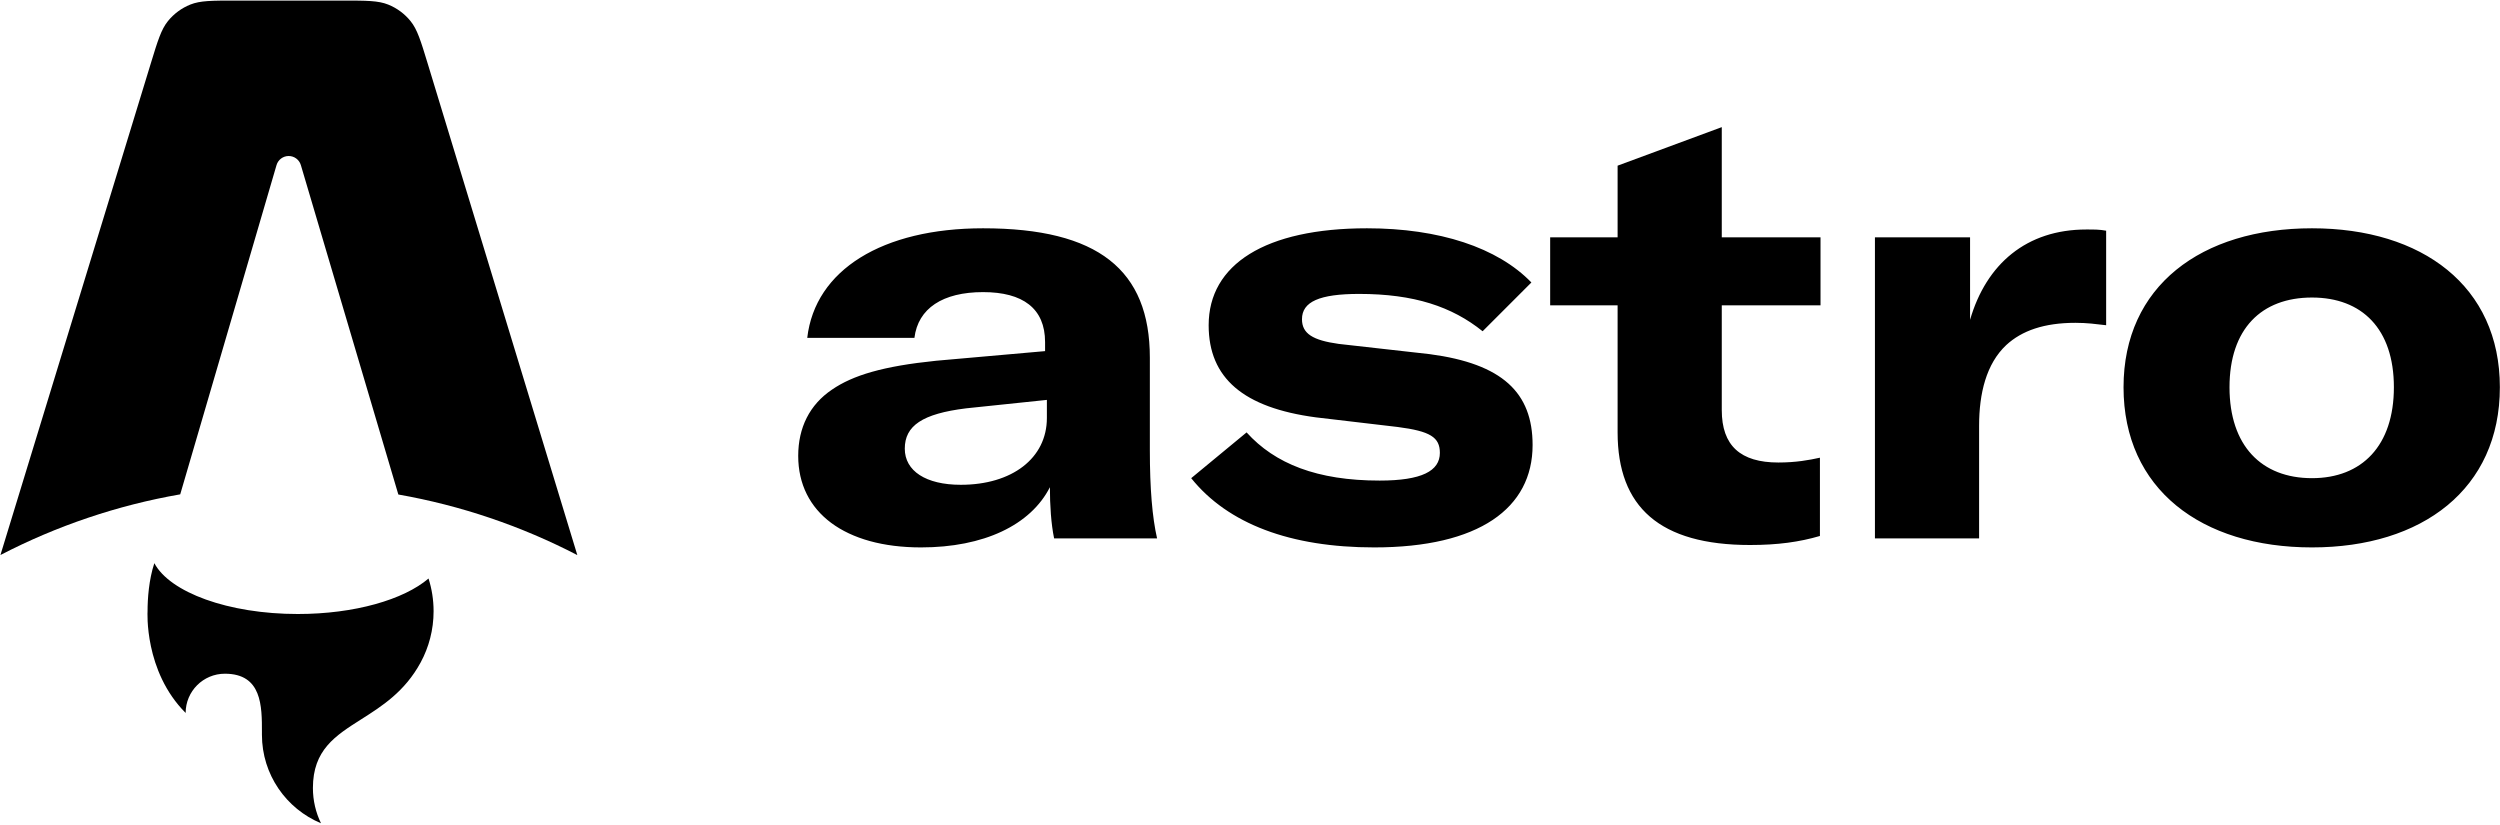
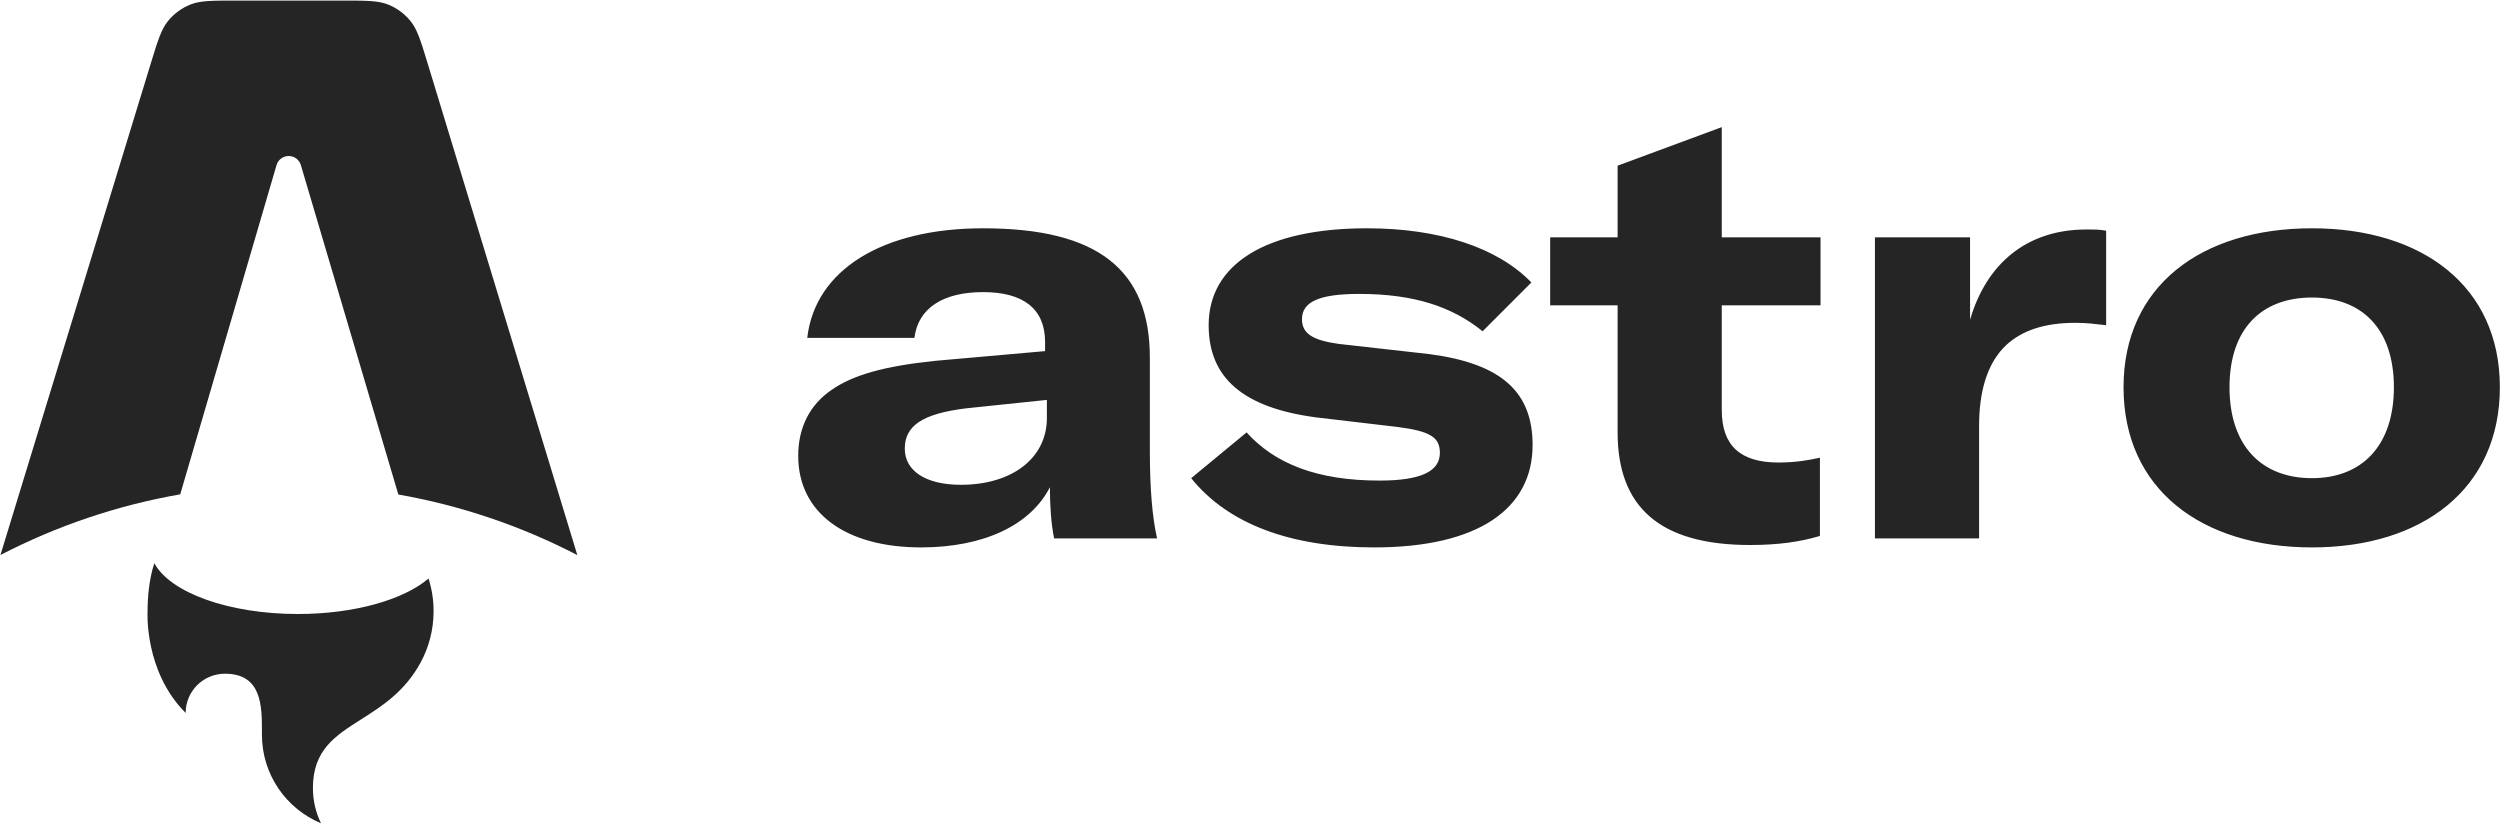
<svg xmlns="http://www.w3.org/2000/svg" viewBox="0 0 2712 894" fill="none">
-   <path fill-rule="evenodd" clip-rule="evenodd" d="M445.433 22.983c7.289 9.05 11.006 21.26 18.44 45.682l162.408 533.511a675.855 675.855 0 00-194.166-65.737l-105.744-357.34a13.763 13.763 0 00-26.408.041L195.5 536.259A675.821 675.821 0 00.46 602.095L163.663 68.541c7.457-24.38 11.186-36.57 18.476-45.602A59.994 59.994 0 01206.454 4.95C217.224.622 229.971.622 255.466.622h116.568c25.528 0 38.292 0 49.072 4.338a60.004 60.004 0 0124.327 18.023zM464.867 627.566c-26.773 22.893-80.212 38.507-141.766 38.507-75.55 0-138.872-23.52-155.675-55.152-6.007 18.129-7.354 38.877-7.354 52.131 0 0-3.958 65.082 41.309 110.349 0-23.505 19.054-42.559 42.558-42.559 40.287 0 40.242 35.148 40.205 63.663l-.002 2.546c0 43.282 26.453 80.385 64.073 96.024-5.619-11.557-8.771-24.536-8.771-38.25 0-41.281 24.235-56.651 52.401-74.514 22.41-14.213 47.31-30.004 64.47-61.682 8.953-16.529 14.038-35.459 14.038-55.577 0-12.372-1.923-24.295-5.486-35.486z" fill="#000" />
-   <path d="M999.148 593.833c67.932 0 118.882-24.168 139.782-65.317 0 19.595 1.31 39.844 4.57 55.52h111.7c-5.23-22.863-7.84-54.216-7.84-95.365v-100.59c0-95.364-56.18-140.433-180.93-140.433-109.085 0-182.241 45.069-190.733 118.879h116.266c3.919-32.006 30.697-49.642 74.467-49.642 43.1 0 67.27 17.636 67.27 54.215v9.796l-118.22 10.451c-57.482 5.88-90.141 15.676-113.003 31.353-24.167 16.328-36.578 41.151-36.578 71.849 0 61.399 50.948 99.284 133.249 99.284zm43.112-67.931c-37.89 0-60.748-15.022-60.748-39.19 0-24.82 18.938-37.885 66.628-43.763l87.52-9.144V453.4c0 43.763-37.88 72.502-93.4 72.502zM1490.77 593.833c113.66 0 171.79-42.456 171.79-111.04 0-56.827-32.66-88.18-111.69-98.631l-98.63-11.103c-28.09-3.921-39.85-11.106-39.85-26.782 0-18.941 18.94-27.433 62.05-27.433 59.44 0 100.59 13.717 133.91 40.498l52.9-52.908c-36.57-37.884-99.93-58.786-178.31-58.786-110.39 0-171.79 39.19-171.79 105.161 0 57.48 37.88 89.486 116.26 99.936l88.84 10.451c35.27 4.573 45.72 11.106 45.72 28.087 0 19.597-19.6 30.048-65.32 30.048-67.93 0-113.65-18.29-144.35-52.255l-60.09 49.641c39.84 49.643 107.77 75.116 198.56 75.116zM1754.78 331.255v137.821c0 80.994 45.72 122.145 143.7 122.145 30.05 0 53.56-3.266 75.77-9.798v-84.915c-11.76 2.614-26.13 5.226-45.07 5.226-41.15 0-61.4-18.288-61.4-56.826V331.255h107.12v-73.81h-107.12V137.914l-113 41.803v77.728h-73.16v73.81h73.16zM2137.13 257.445h-103.2v326.591h113V461.892c0-35.274 7.84-67.279 29.4-87.528 16.98-15.677 41.15-24.166 75.11-24.166 12.41 0 22.21 1.304 33.31 2.611V250.26c-7.18-1.306-12.41-1.306-21.55-1.306-64.67 0-108.43 37.231-126.07 97.978v-89.487zM2508.05 593.833c119.54 0 203.8-63.358 203.8-173.745 0-109.735-84.26-172.44-203.8-172.44-120.18 0-204.44 62.705-204.44 172.44 0 110.387 84.26 173.745 204.44 173.745zm0-75.116c-54.86 0-89.48-35.271-89.48-98.629 0-63.36 34.62-97.325 89.48-97.325 54.22 0 88.84 33.965 88.84 97.325 0 63.358-34.62 98.629-88.84 98.629z" fill="#000" />
+   <path fill-rule="evenodd" clip-rule="evenodd" d="M445.433 22.983c7.289 9.05 11.006 21.26 18.44 45.682l162.408 533.511a675.855 675.855 0 00-194.166-65.737l-105.744-357.34a13.763 13.763 0 00-26.408.041L195.5 536.259A675.821 675.821 0 00.46 602.095L163.663 68.541c7.457-24.38 11.186-36.57 18.476-45.602A59.994 59.994 0 01206.454 4.95C217.224.622 229.971.622 255.466.622h116.568c25.528 0 38.292 0 49.072 4.338a60.004 60.004 0 0124.327 18.023zM464.867 627.566c-26.773 22.893-80.212 38.507-141.766 38.507-75.55 0-138.872-23.52-155.675-55.152-6.007 18.129-7.354 38.877-7.354 52.131 0 0-3.958 65.082 41.309 110.349 0-23.505 19.054-42.559 42.558-42.559 40.287 0 40.242 35.148 40.205 63.663l-.002 2.546c0 43.282 26.453 80.385 64.073 96.024-5.619-11.557-8.771-24.536-8.771-38.25 0-41.281 24.235-56.651 52.401-74.514 22.41-14.213 47.31-30.004 64.47-61.682 8.953-16.529 14.038-35.459 14.038-55.577 0-12.372-1.923-24.295-5.486-35.486z" fill="#252525" />
+   <path d="M999.148 593.833c67.932 0 118.882-24.168 139.782-65.317 0 19.595 1.31 39.844 4.57 55.52h111.7c-5.23-22.863-7.84-54.216-7.84-95.365v-100.59c0-95.364-56.18-140.433-180.93-140.433-109.085 0-182.241 45.069-190.733 118.879h116.266c3.919-32.006 30.697-49.642 74.467-49.642 43.1 0 67.27 17.636 67.27 54.215v9.796l-118.22 10.451c-57.482 5.88-90.141 15.676-113.003 31.353-24.167 16.328-36.578 41.151-36.578 71.849 0 61.399 50.948 99.284 133.249 99.284zm43.112-67.931c-37.89 0-60.748-15.022-60.748-39.19 0-24.82 18.938-37.885 66.628-43.763l87.52-9.144V453.4c0 43.763-37.88 72.502-93.4 72.502zM1490.77 593.833c113.66 0 171.79-42.456 171.79-111.04 0-56.827-32.66-88.18-111.69-98.631l-98.63-11.103c-28.09-3.921-39.85-11.106-39.85-26.782 0-18.941 18.94-27.433 62.05-27.433 59.44 0 100.59 13.717 133.91 40.498l52.9-52.908c-36.57-37.884-99.93-58.786-178.31-58.786-110.39 0-171.79 39.19-171.79 105.161 0 57.48 37.88 89.486 116.26 99.936l88.84 10.451c35.27 4.573 45.72 11.106 45.72 28.087 0 19.597-19.6 30.048-65.32 30.048-67.93 0-113.65-18.29-144.35-52.255l-60.09 49.641c39.84 49.643 107.77 75.116 198.56 75.116zM1754.78 331.255v137.821c0 80.994 45.72 122.145 143.7 122.145 30.05 0 53.56-3.266 75.77-9.798v-84.915c-11.76 2.614-26.13 5.226-45.07 5.226-41.15 0-61.4-18.288-61.4-56.826V331.255h107.12v-73.81h-107.12V137.914l-113 41.803v77.728h-73.16v73.81h73.16zM2137.13 257.445h-103.2v326.591h113V461.892c0-35.274 7.84-67.279 29.4-87.528 16.98-15.677 41.15-24.166 75.11-24.166 12.41 0 22.21 1.304 33.31 2.611V250.26c-7.18-1.306-12.41-1.306-21.55-1.306-64.67 0-108.43 37.231-126.07 97.978v-89.487zM2508.05 593.833c119.54 0 203.8-63.358 203.8-173.745 0-109.735-84.26-172.44-203.8-172.44-120.18 0-204.44 62.705-204.44 172.44 0 110.387 84.26 173.745 204.44 173.745zm0-75.116c-54.86 0-89.48-35.271-89.48-98.629 0-63.36 34.62-97.325 89.48-97.325 54.22 0 88.84 33.965 88.84 97.325 0 63.358-34.62 98.629-88.84 98.629z" fill="#252525" />
</svg>
